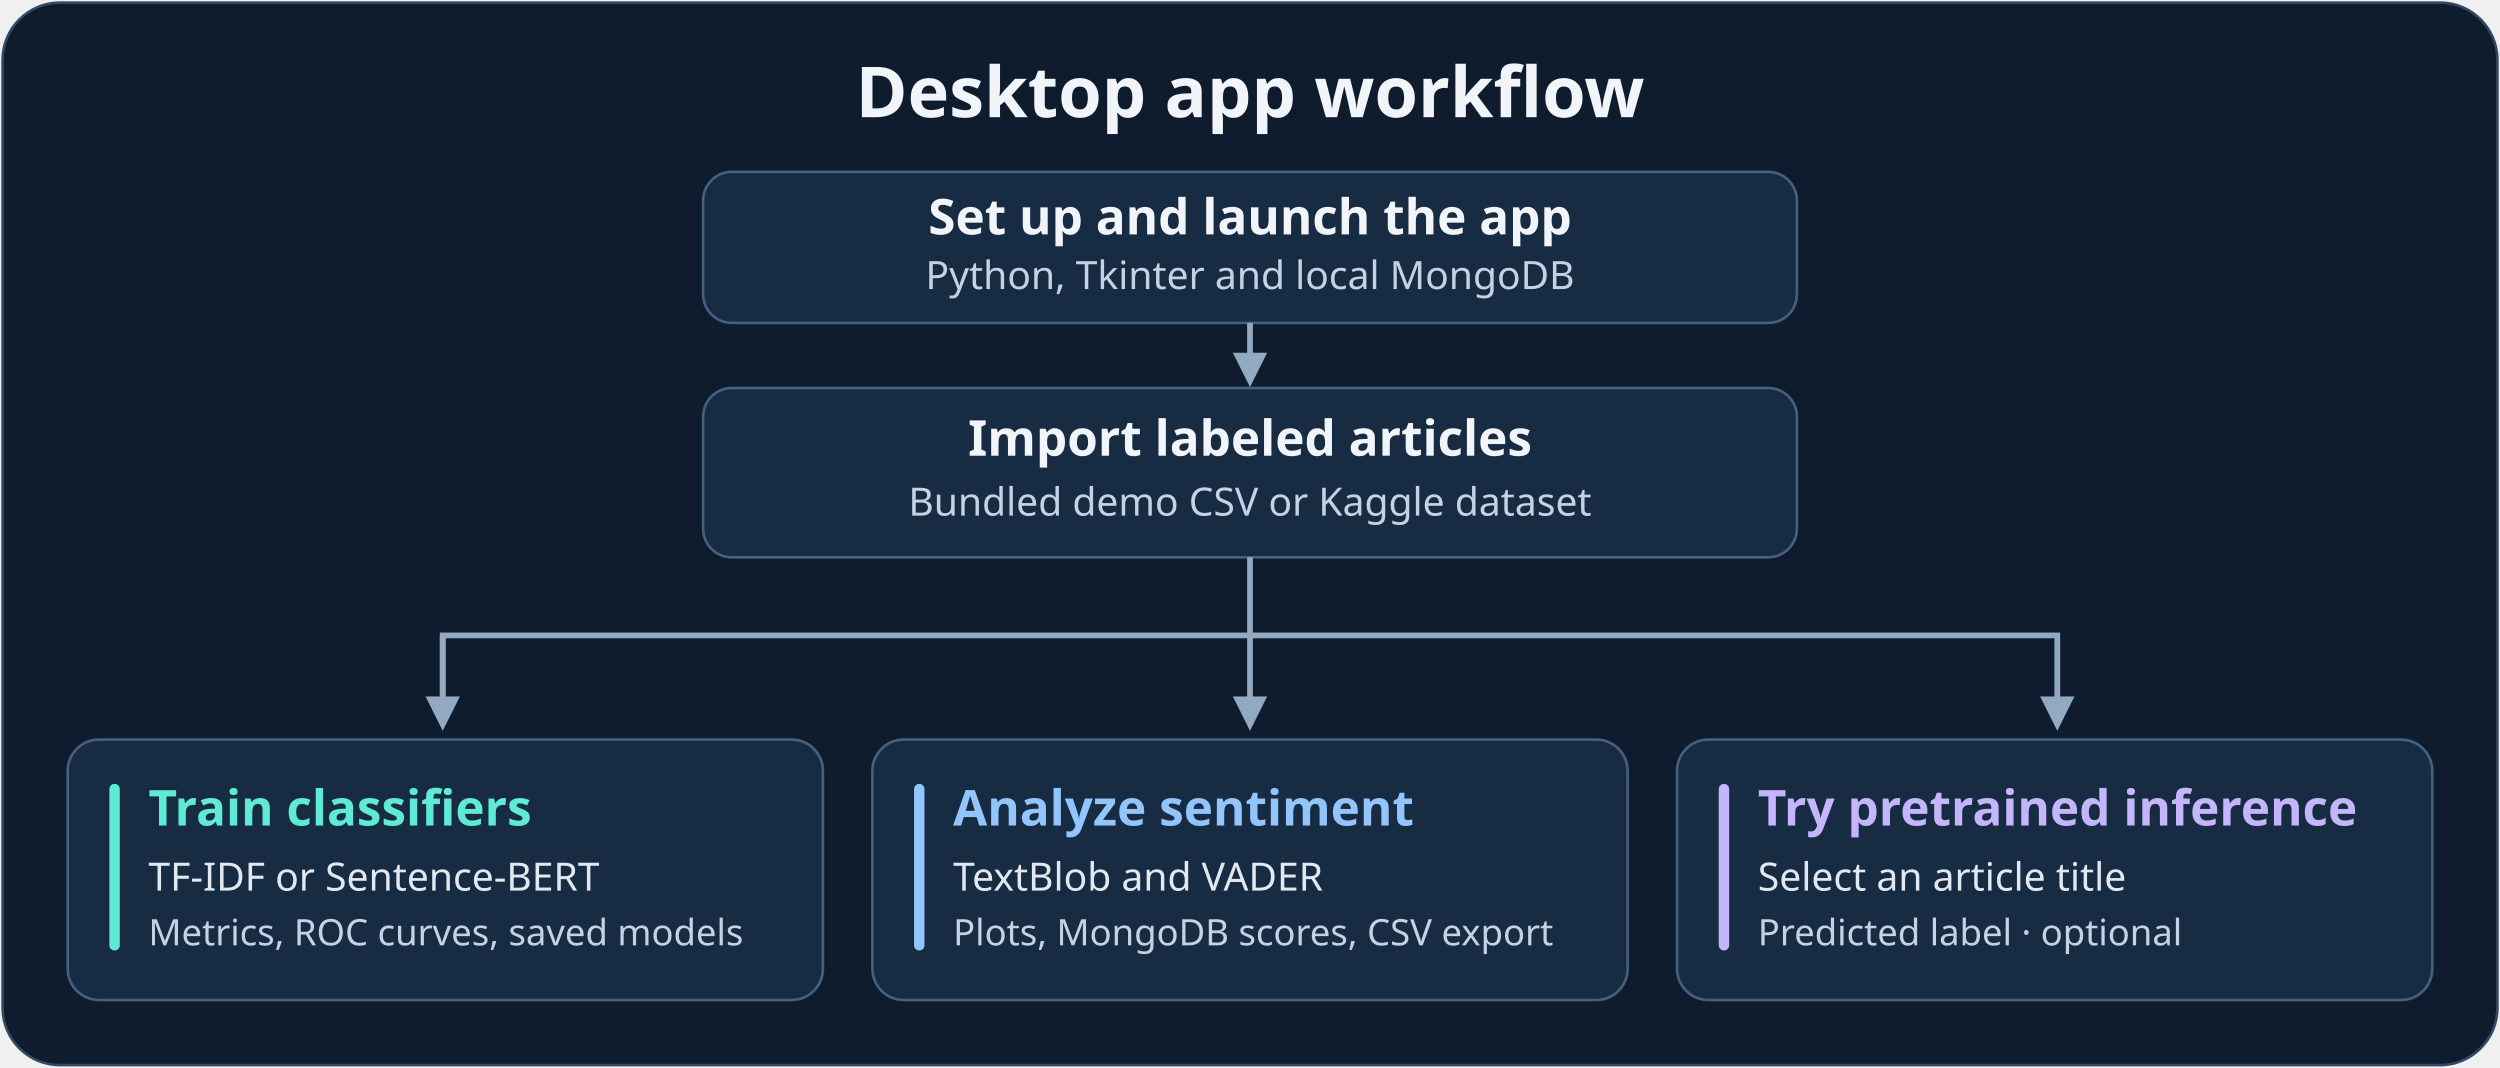
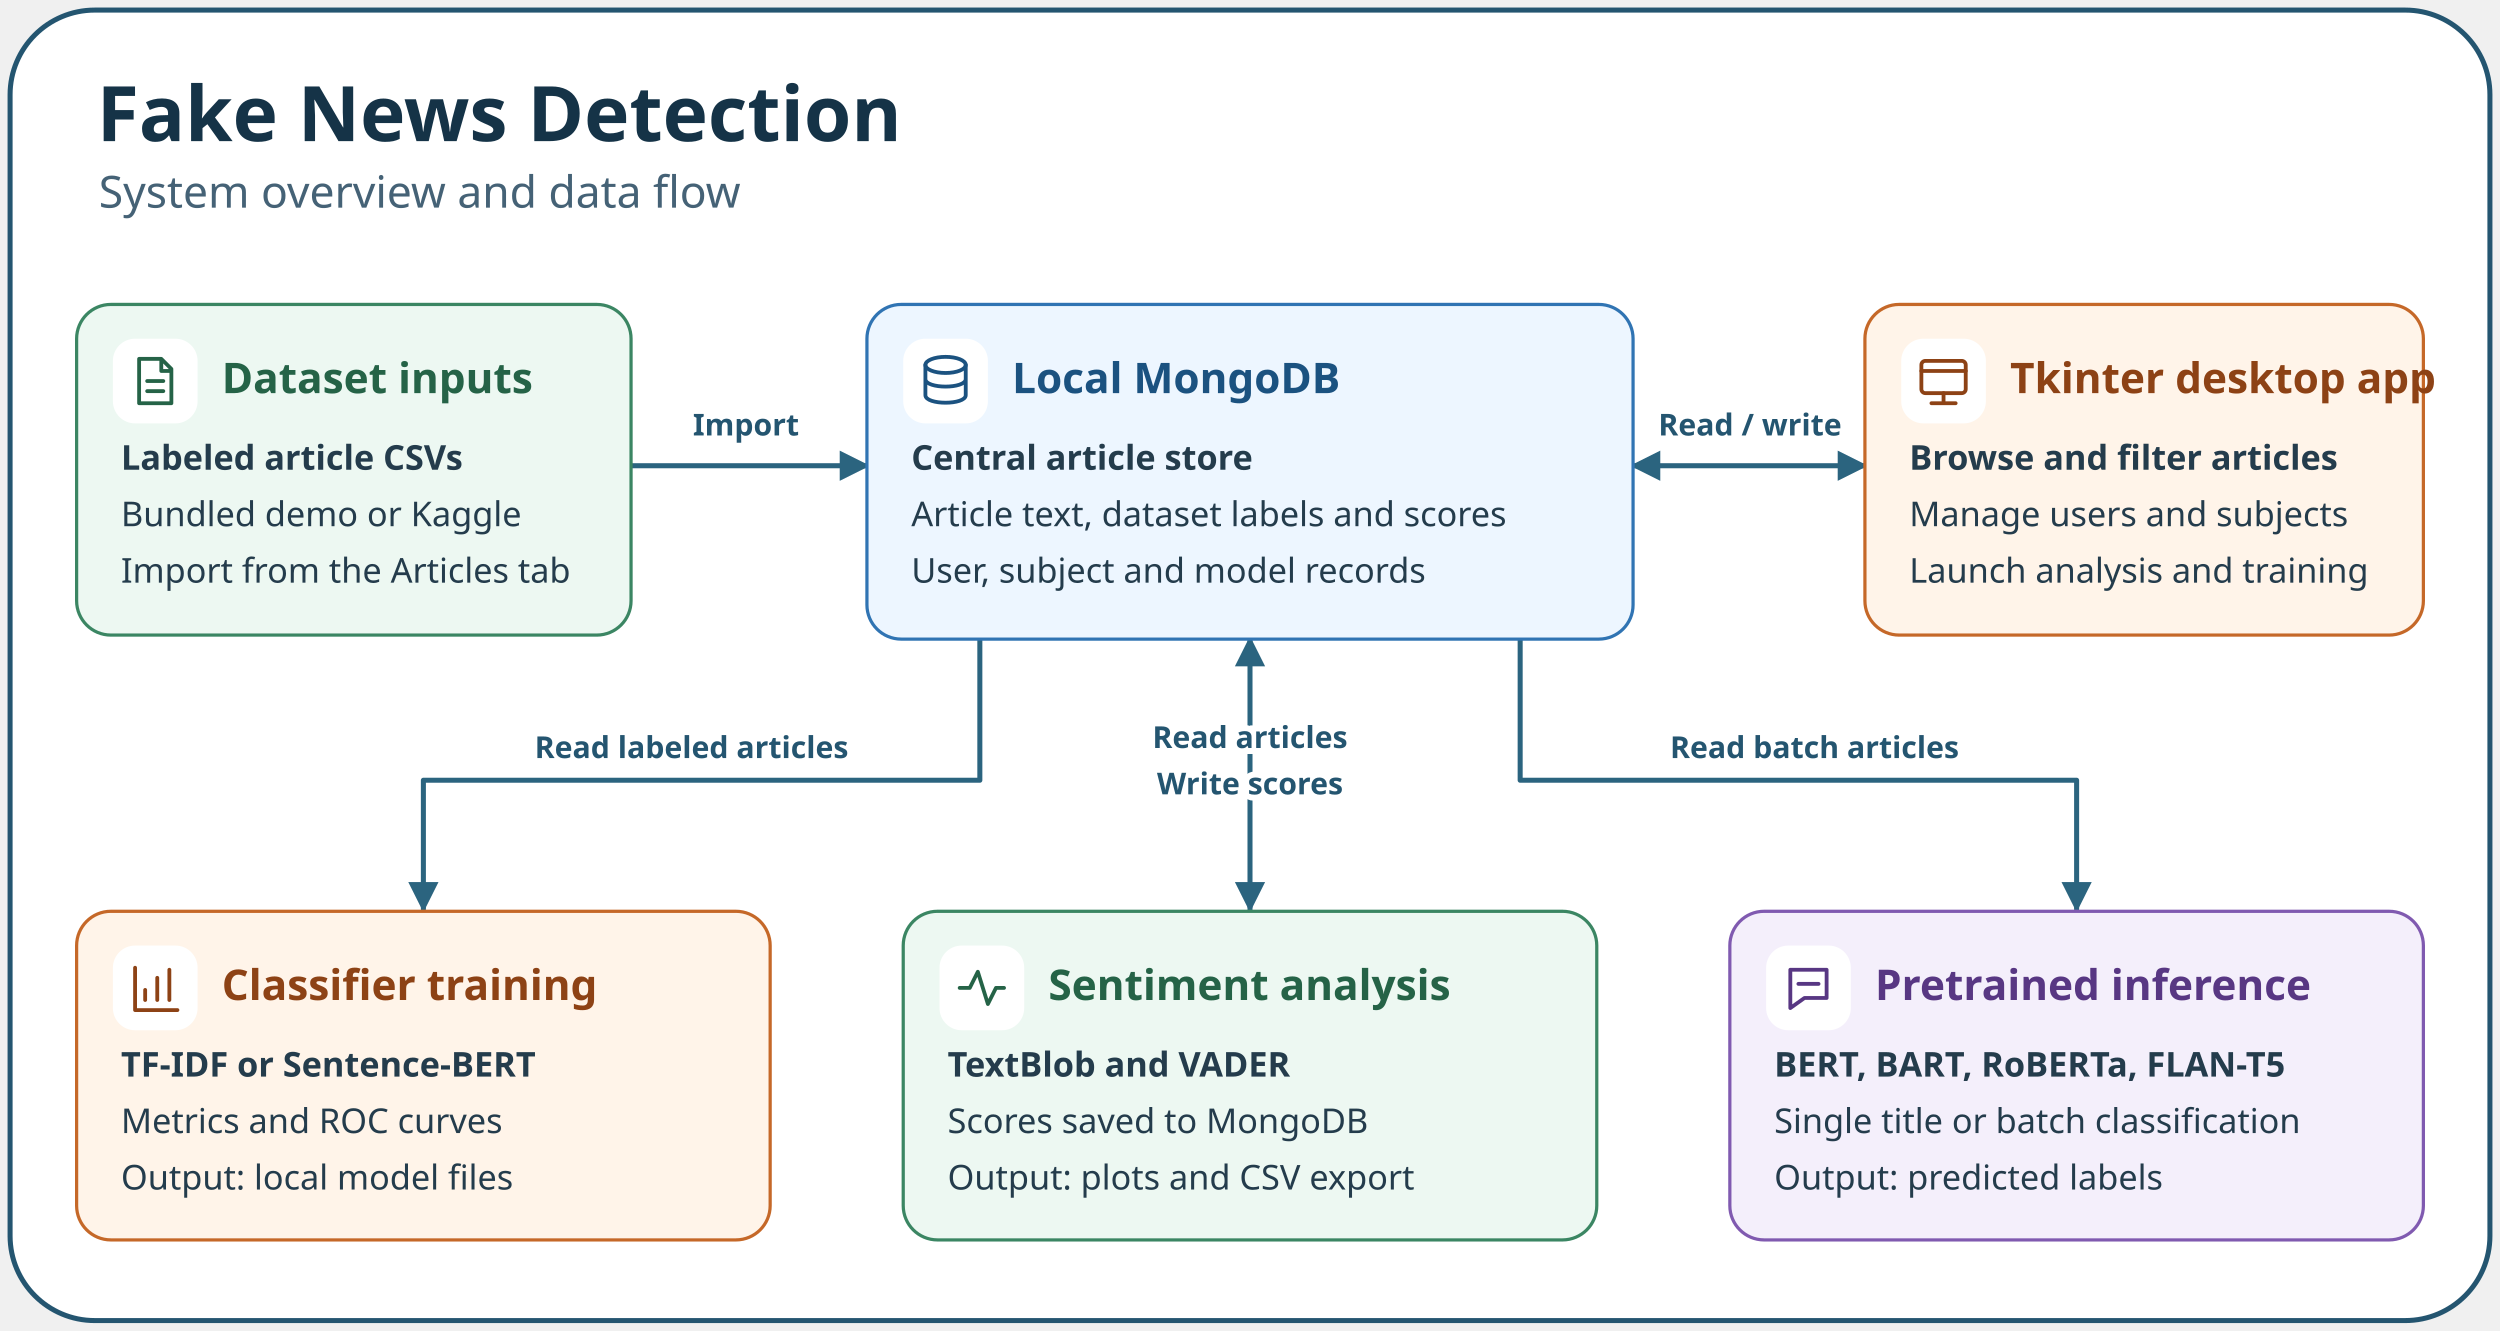
- <svg xmlns="http://www.w3.org/2000/svg" width="960" height="410" viewBox="0 0 960 410" role="img" aria-labelledby="title desc">
+ <svg xmlns="http://www.w3.org/2000/svg" width="1240" height="660" viewBox="0 0 1240 660" role="img" aria-labelledby="title desc">
  <defs>
-     <marker id="arrow" viewBox="0 0 10 10" refX="8" refY="5" markerWidth="6" markerHeight="6" orient="auto">
-       <path d="m0 0 10 5-10 5z" fill="#92a9c2" />
+     <marker id="arrow" viewBox="0 0 10 10" refX="9" refY="5" markerWidth="6" markerHeight="6" orient="auto-start-reverse">
+       <path d="M0 0 10 5 0 10z" fill="#2b647f" />
    </marker>
  </defs>
-   <rect x="1" y="1" width="958" height="408" rx="22" fill="#0f1c2e" stroke="#334863" />
-   <g font-family="system-ui, sans-serif">
-     <text x="480" y="45" text-anchor="middle" fill="#f1f5f9" font-size="27" font-weight="700">Desktop app workflow</text>
-     <g fill="#172b43" stroke="#46617f">
-       <rect x="270" y="66" width="420" height="58" rx="11" />
-       <rect x="270" y="149" width="420" height="65" rx="11" />
+   <rect x="5" y="5" width="1230" height="650" rx="42" fill="#fff" stroke="#245570" stroke-width="2.5" />
+   <g font-family="system-ui, 'Segoe UI', sans-serif">
+     <text x="48" y="70" fill="#153347" font-size="38" font-weight="750">Fake News Detection</text>
+     <text x="49" y="103" fill="#456276" font-size="22">System overview and data flow</text>
+     <g fill="none" stroke="#2b647f" stroke-width="2.5" stroke-linecap="round" stroke-linejoin="round">
+       <path d="M313 231H430" marker-end="url(#arrow)" />
+       <path d="M810 231H925" marker-start="url(#arrow)" marker-end="url(#arrow)" />
+       <path d="M486 317v70H210v64" marker-end="url(#arrow)" />
+       <path d="M620 317v134" marker-start="url(#arrow)" marker-end="url(#arrow)" />
+       <path d="M754 317v70h276v64" marker-end="url(#arrow)" />
    </g>
-     <g text-anchor="middle">
-       <text x="480" y="90" fill="#f1f5f9" font-size="19" font-weight="700">Set up and launch the app</text>
-       <text x="480" y="111" fill="#c4d3e4" font-size="15">Python, Tkinter and local MongoDB</text>
-       <text x="480" y="175" fill="#f1f5f9" font-size="19" font-weight="700">Import labeled articles</text>
-       <text x="480" y="198" fill="#c4d3e4" font-size="15">Bundled demo CSV or Kaggle dataset</text>
+     <text x="370" y="216" text-anchor="middle" font-size="15" font-weight="650" fill="#245570" stroke="#fff" stroke-width="6" paint-order="stroke">Import</text>
+     <text x="868" y="216" text-anchor="middle" font-size="15" font-weight="650" fill="#245570" stroke="#fff" stroke-width="6" paint-order="stroke">Read / write</text>
+     <text x="343" y="376" text-anchor="middle" font-size="15" font-weight="650" fill="#245570" stroke="#fff" stroke-width="6" paint-order="stroke">Read labeled articles</text>
+     <text x="620" y="371" text-anchor="middle" font-size="15" font-weight="650" fill="#245570" stroke="#fff" stroke-width="6" paint-order="stroke">Read articles</text>
+     <text x="620" y="394" text-anchor="middle" font-size="15" font-weight="650" fill="#245570" stroke="#fff" stroke-width="6" paint-order="stroke">Write scores</text>
+     <text x="900" y="376" text-anchor="middle" font-size="15" font-weight="650" fill="#245570" stroke="#fff" stroke-width="6" paint-order="stroke">Read batch articles</text>
+     <g transform="translate(38 151)">
+       <rect width="275" height="164" rx="17" fill="#edf8f2" stroke="#3b8663" stroke-width="1.6" />
+       <rect x="18" y="17" width="42" height="42" rx="11" fill="white" />
+       <g transform="translate(25 24)" fill="none" stroke="#256347" stroke-width="1.9" stroke-linecap="round" stroke-linejoin="round">
+         <path d="M6 3h11l5 5v17H6zM17 3v6h5M10 14h8m-8 5h8" />
+       </g>
+       <text x="72" y="44" fill="#256347" font-size="21" font-weight="700">Dataset inputs</text>
+       <text x="22" y="82" fill="#243c4c" font-size="17" font-weight="650">Labeled article CSVs</text>
+       <text x="22" y="110" fill="#243c4c" font-size="17">Bundled demo or Kaggle</text>
+       <text x="22" y="138" fill="#243c4c" font-size="17">Import from the Articles tab</text>
    </g>
-     <g fill="none" stroke="#92a9c2" stroke-width="2.2">
-       <path d="M480 124v22" marker-end="url(#arrow)" />
-       <path d="M480 214v64" marker-end="url(#arrow)" />
-       <path d="M480 244H170v34m310-34h310v34" marker-end="url(#arrow)" />
-       <path d="M170 244v34" marker-end="url(#arrow)" />
+     <g transform="translate(430 151)">
+       <rect width="380" height="166" rx="17" fill="#edf6ff" stroke="#3074b3" stroke-width="1.6" />
+       <rect x="18" y="17" width="42" height="42" rx="11" fill="white" />
+       <g transform="translate(25 24)" fill="none" stroke="#1b5280" stroke-width="1.9" stroke-linecap="round" stroke-linejoin="round">
+         <ellipse cx="14" cy="6" rx="10" ry="4" />
+         <path d="M4 6v15c0 5 20 5 20 0V6M4 13c0 5 20 5 20 0" />
+       </g>
+       <text x="72" y="44" fill="#1b5280" font-size="21" font-weight="700">Local MongoDB</text>
+       <text x="22" y="82" fill="#243c4c" font-size="17" font-weight="650">Central article store</text>
+       <text x="22" y="110" fill="#243c4c" font-size="17">Article text, dataset labels and scores</text>
+       <text x="22" y="138" fill="#243c4c" font-size="17">User, subject and model records</text>
    </g>
-     <g transform="translate(26 284)">
-       <rect width="290" height="100" rx="12" fill="#172b43" stroke="#46617f" />
-       <rect x="16" y="17" width="4" height="64" rx="2" fill="#5eead4" />
-       <text x="31" y="33" fill="#5eead4" font-size="19" font-weight="700">Train classifiers</text>
-       <text x="31" y="58" fill="#e2e8f0" font-size="15">TF-IDF or Sentence-BERT</text>
-       <text x="31" y="79" fill="#c4d3e4" font-size="14">Metrics, ROC curves, saved models</text>
+     <g transform="translate(925 151)">
+       <rect width="277" height="164" rx="17" fill="#fff4e9" stroke="#c56828" stroke-width="1.6" />
+       <rect x="18" y="17" width="42" height="42" rx="11" fill="white" />
+       <g transform="translate(25 24)" fill="none" stroke="#8d4215" stroke-width="1.9" stroke-linecap="round" stroke-linejoin="round">
+         <rect x="3" y="4" width="22" height="16" rx="2" />
+         <path d="M3 9h22M14 20v5m-6 0h12" />
+       </g>
+       <text x="72" y="44" fill="#8d4215" font-size="21" font-weight="700">Tkinter desktop app</text>
+       <text x="22" y="82" fill="#243c4c" font-size="17" font-weight="650">Browse and filter articles</text>
+       <text x="22" y="110" fill="#243c4c" font-size="17">Manage users and subjects</text>
+       <text x="22" y="138" fill="#243c4c" font-size="17">Launch analysis and training</text>
    </g>
-     <g transform="translate(335 284)">
-       <rect width="290" height="100" rx="12" fill="#172b43" stroke="#46617f" />
-       <rect x="16" y="17" width="4" height="64" rx="2" fill="#93c5fd" />
-       <text x="31" y="33" fill="#93c5fd" font-size="19" font-weight="700">Analyze sentiment</text>
-       <text x="31" y="58" fill="#e2e8f0" font-size="15">TextBlob and VADER</text>
-       <text x="31" y="79" fill="#c4d3e4" font-size="14">Plots, MongoDB scores, CSV export</text>
+     <g transform="translate(38 452)">
+       <rect width="344" height="163" rx="17" fill="#fff4e9" stroke="#c56828" stroke-width="1.6" />
+       <rect x="18" y="17" width="42" height="42" rx="11" fill="white" />
+       <g transform="translate(25 24)" fill="none" stroke="#8d4215" stroke-width="1.9" stroke-linecap="round" stroke-linejoin="round">
+         <path d="M4 4v21h21M9 20v-5m6 5V9m6 11V5" />
+       </g>
+       <text x="72" y="44" fill="#8d4215" font-size="21" font-weight="700">Classifier training</text>
+       <text x="22" y="82" fill="#243c4c" font-size="17" font-weight="650">TF-IDF or Sentence-BERT</text>
+       <text x="22" y="110" fill="#243c4c" font-size="17">Metrics and ROC curves</text>
+       <text x="22" y="138" fill="#243c4c" font-size="17">Output: local model files</text>
    </g>
-     <g transform="translate(644 284)">
-       <rect width="290" height="100" rx="12" fill="#172b43" stroke="#46617f" />
-       <rect x="16" y="17" width="4" height="64" rx="2" fill="#c4b5fd" />
-       <text x="31" y="33" fill="#c4b5fd" font-size="19" font-weight="700">Try pretrained inference</text>
-       <text x="31" y="58" fill="#e2e8f0" font-size="15">Select an article title</text>
-       <text x="31" y="79" fill="#c4d3e4" font-size="14">Predicted label · optional</text>
+     <g transform="translate(448 452)">
+       <rect width="344" height="163" rx="17" fill="#edf8f2" stroke="#3b8663" stroke-width="1.6" />
+       <rect x="18" y="17" width="42" height="42" rx="11" fill="white" />
+       <g transform="translate(25 24)" fill="none" stroke="#256347" stroke-width="1.9" stroke-linecap="round" stroke-linejoin="round">
+         <path d="M3 14h5l4-8 5 16 4-8h4" />
+       </g>
+       <text x="72" y="44" fill="#256347" font-size="21" font-weight="700">Sentiment analysis</text>
+       <text x="22" y="82" fill="#243c4c" font-size="17" font-weight="650">TextBlob and VADER</text>
+       <text x="22" y="110" fill="#243c4c" font-size="17">Scores saved to MongoDB</text>
+       <text x="22" y="138" fill="#243c4c" font-size="17">Output: plots and CSV export</text>
+     </g>
+     <g transform="translate(858 452)">
+       <rect width="344" height="163" rx="17" fill="#f4effb" stroke="#805ab0" stroke-width="1.6" />
+       <rect x="18" y="17" width="42" height="42" rx="11" fill="white" />
+       <g transform="translate(25 24)" fill="none" stroke="#583783" stroke-width="1.9" stroke-linecap="round" stroke-linejoin="round">
+         <path d="M5 5h18v14H12l-7 5zM9 12h10" />
+       </g>
+       <text x="72" y="44" fill="#583783" font-size="21" font-weight="700">Pretrained inference</text>
+       <text x="22" y="82" fill="#243c4c" font-size="17" font-weight="650">BERT, BART, RoBERTa, FLAN-T5</text>
+       <text x="22" y="110" fill="#243c4c" font-size="17">Single title or batch classification</text>
+       <text x="22" y="138" fill="#243c4c" font-size="17">Output: predicted labels</text>
    </g>
  </g>
</svg>
